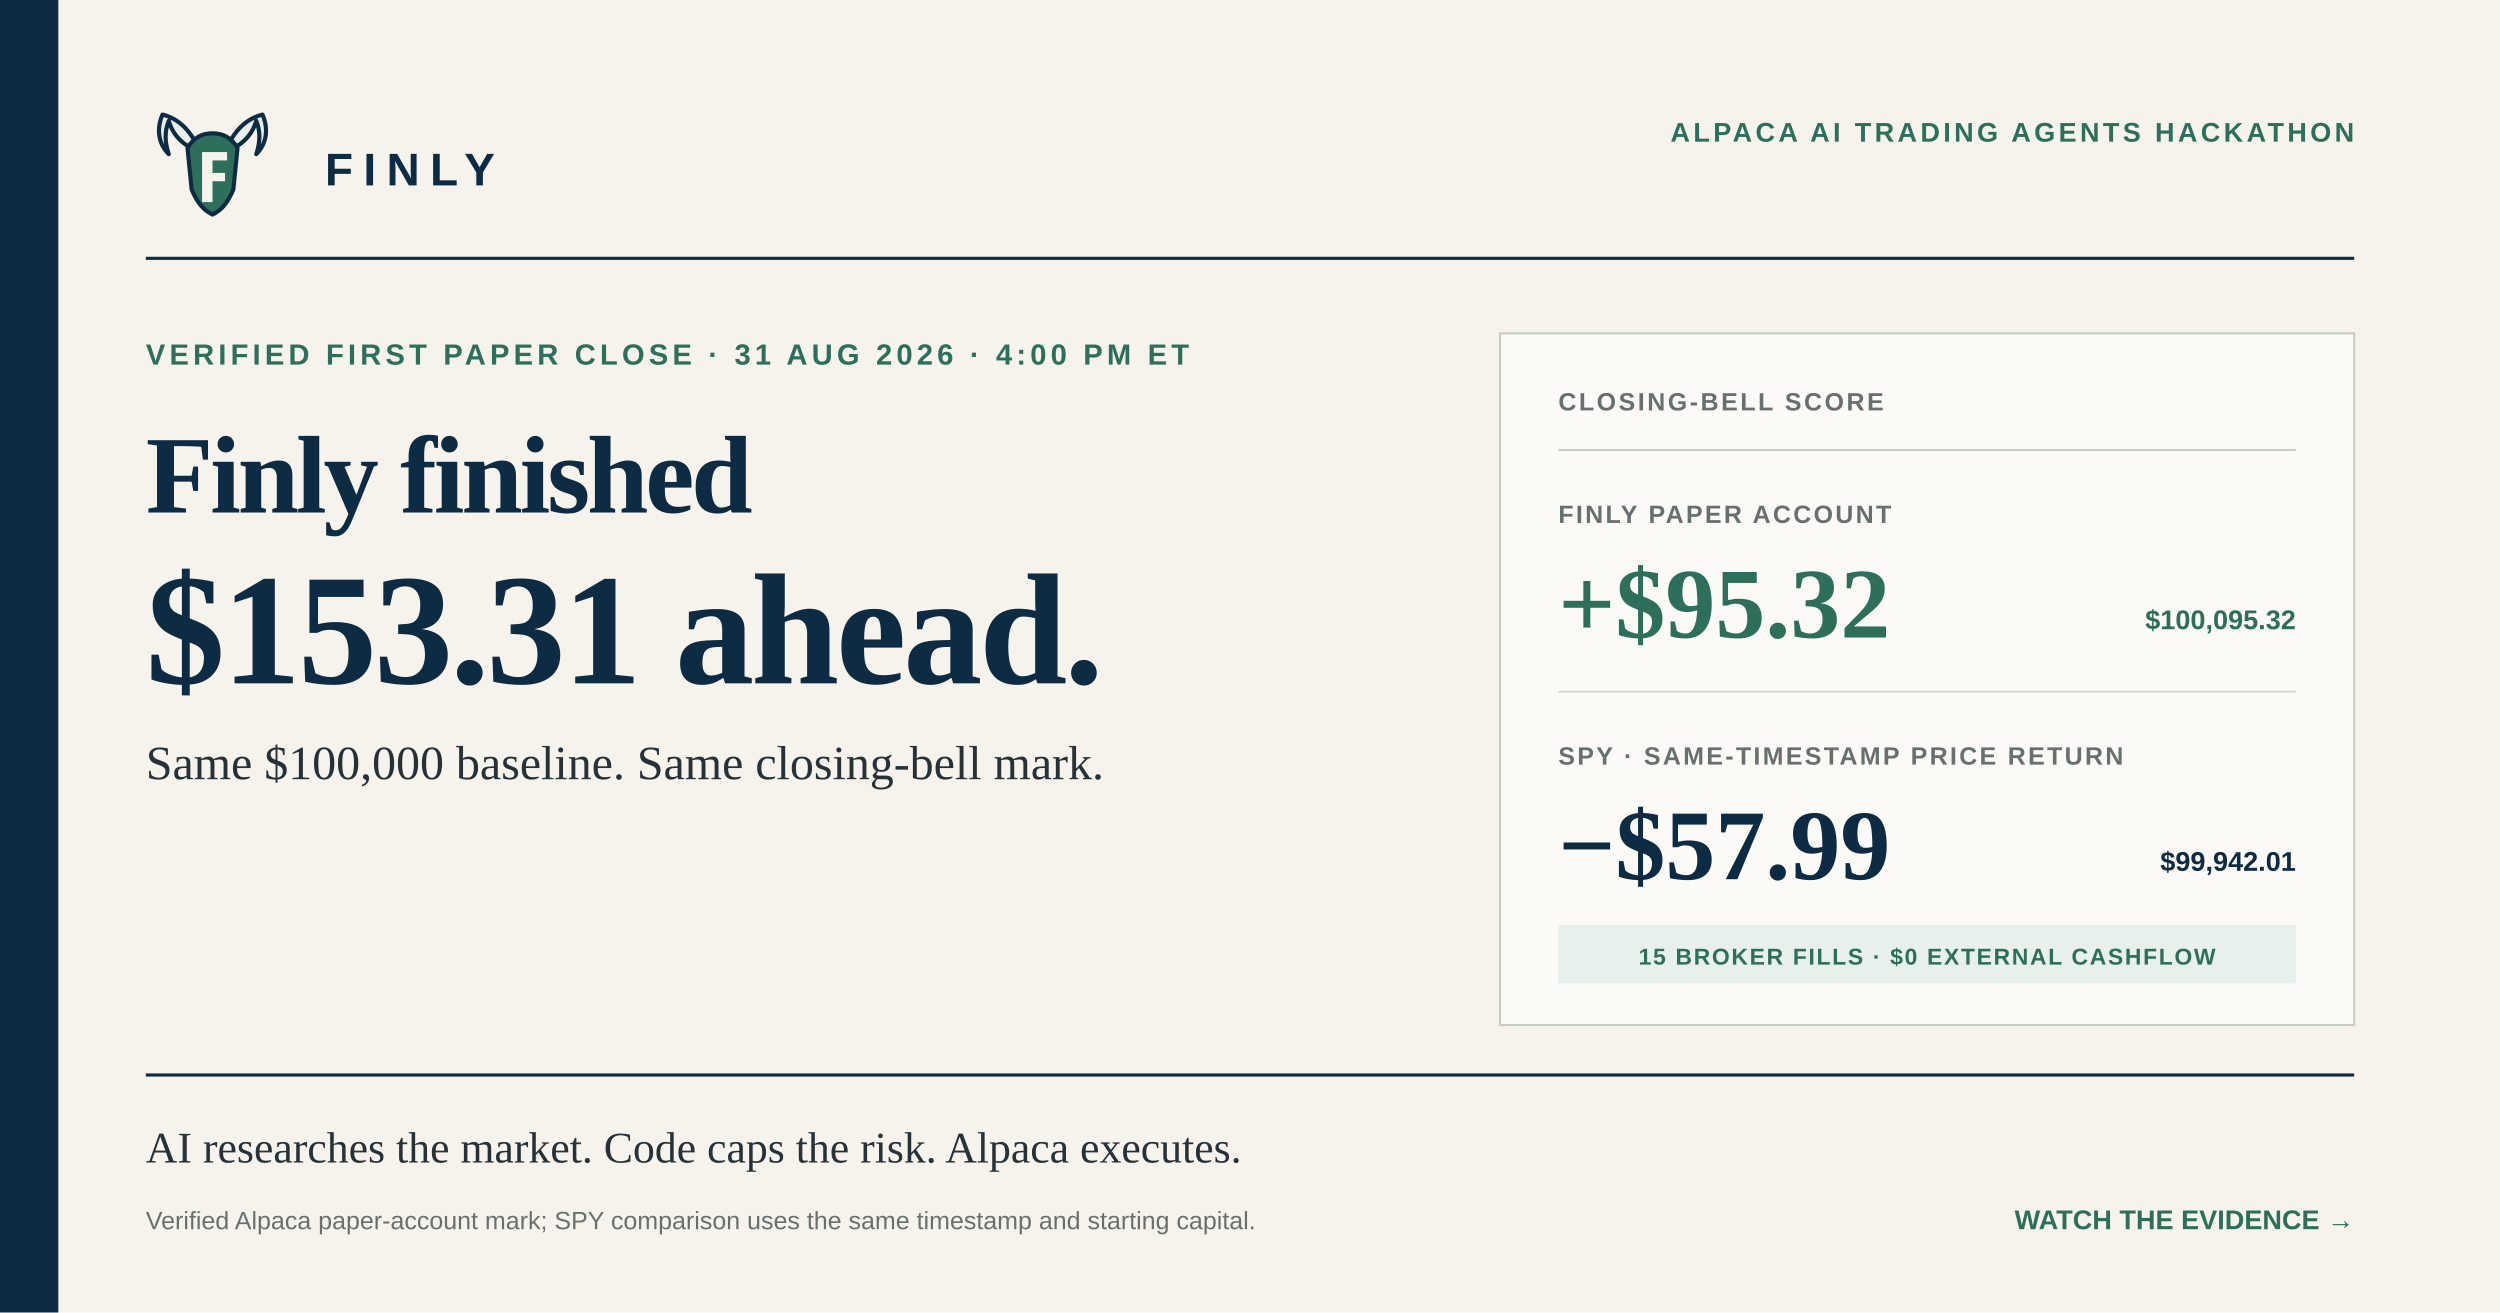
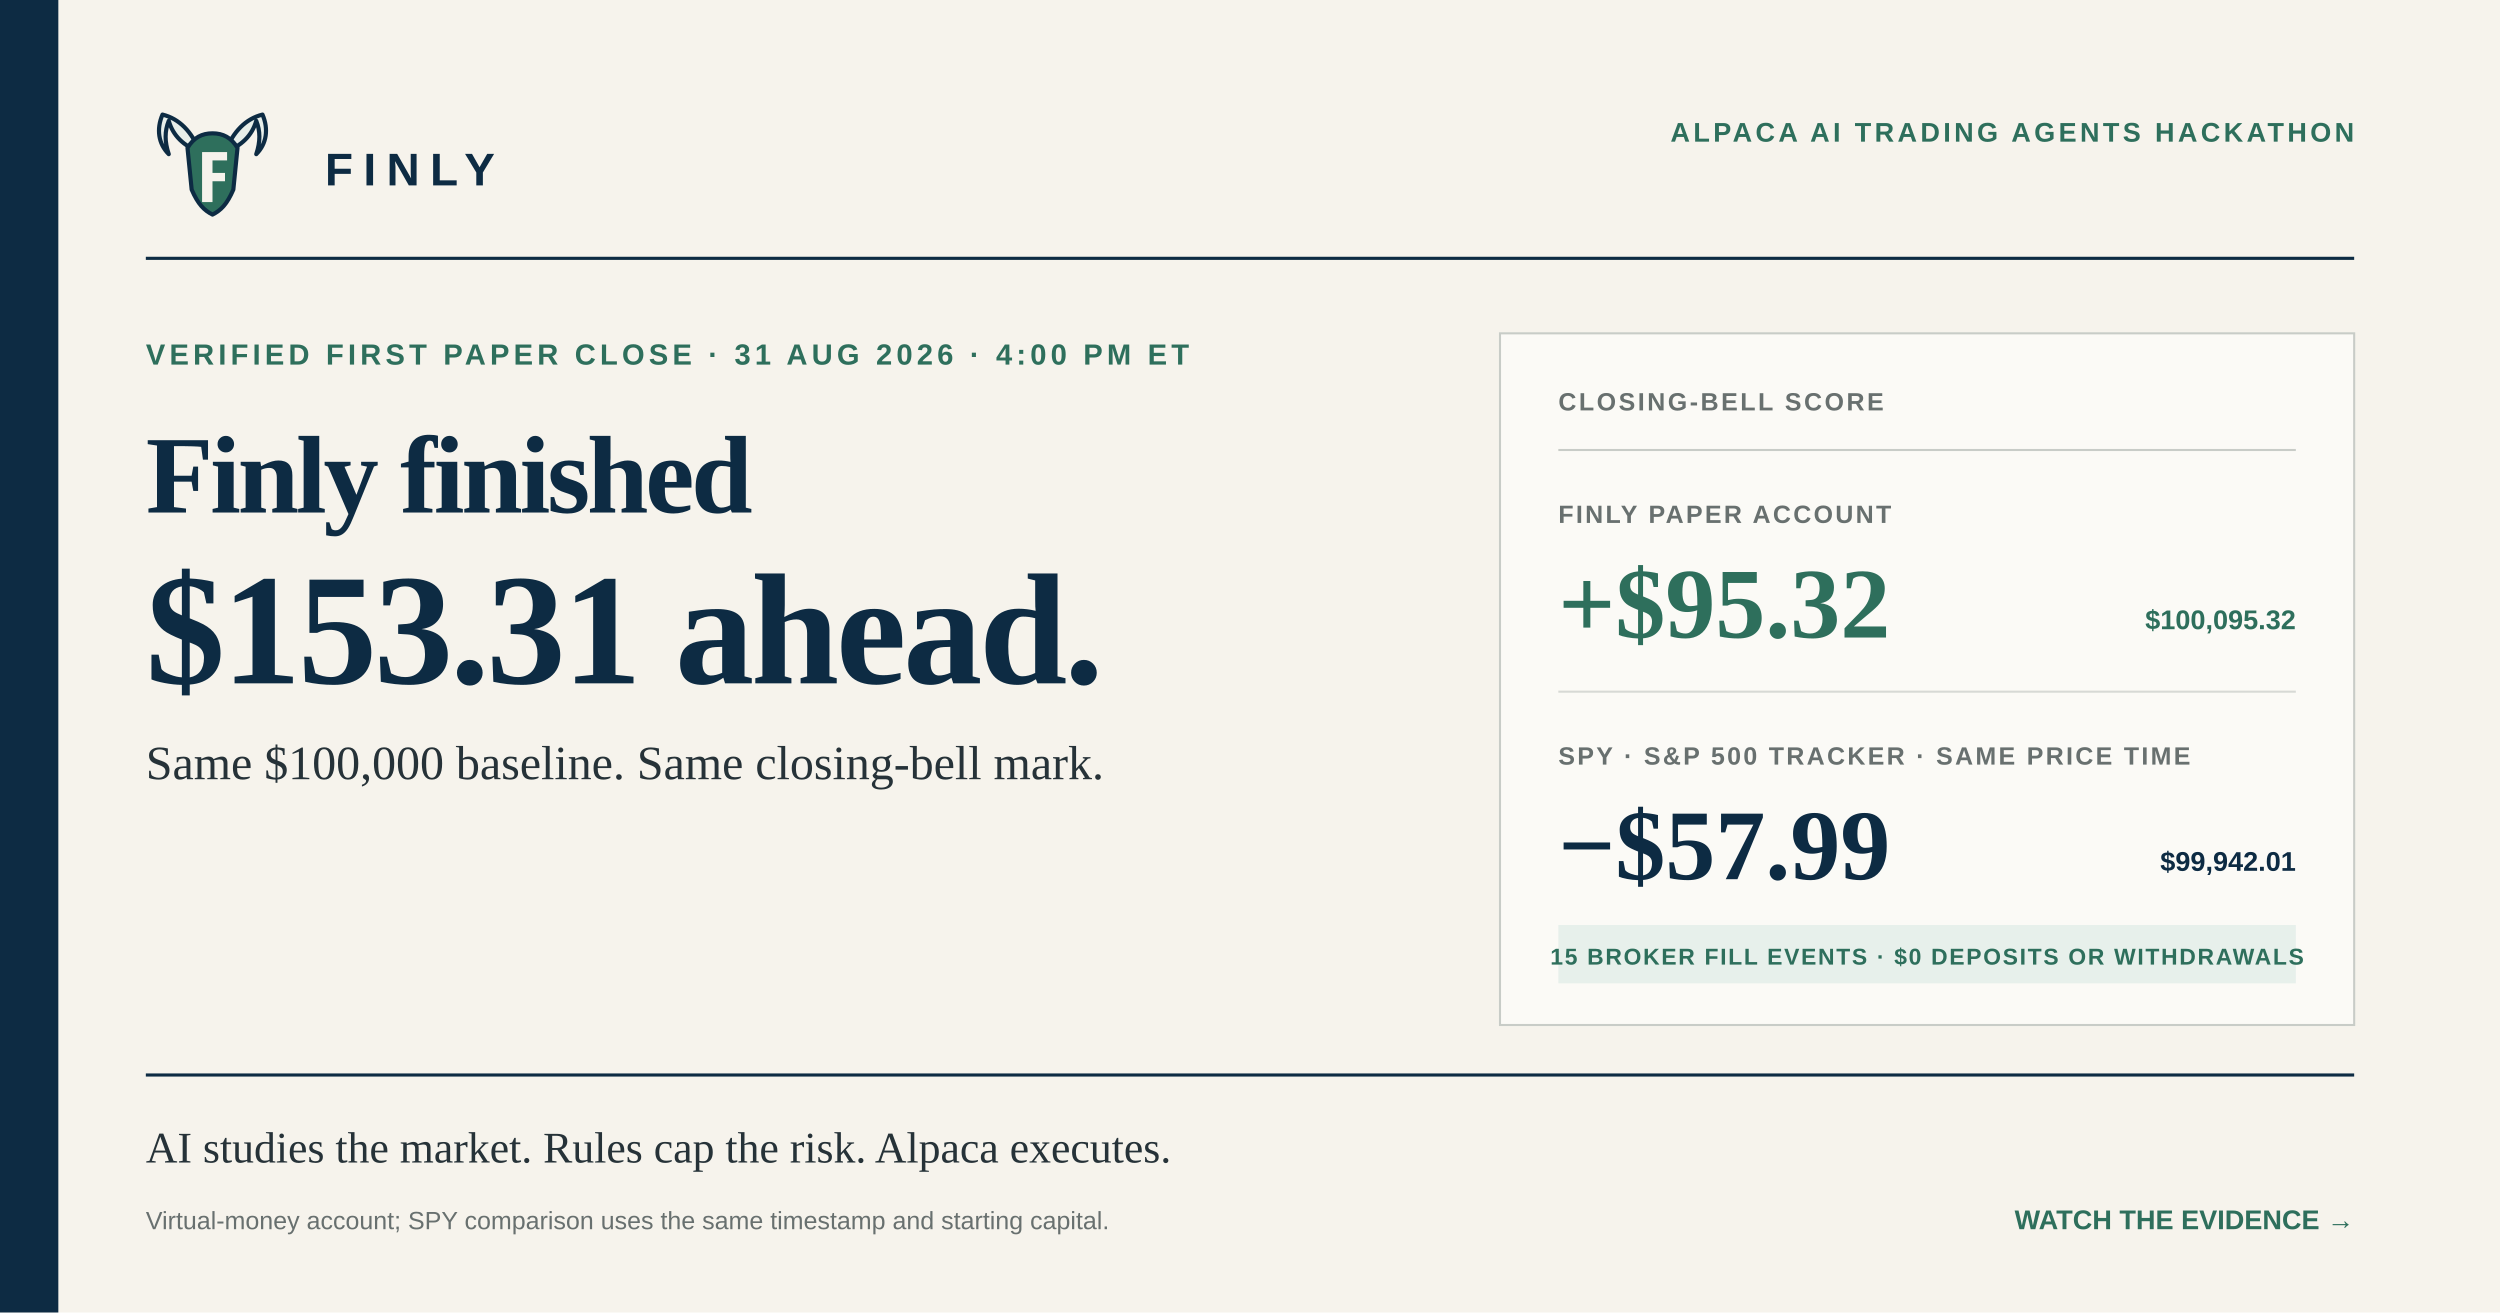
<svg xmlns="http://www.w3.org/2000/svg" width="1200" height="630" viewBox="0 0 1200 630" role="img" aria-labelledby="title desc">
  <rect width="1200" height="630" fill="#f6f3ec" />
  <rect x="0" y="0" width="28" height="630" fill="#0d2b43" />
  <g transform="translate(70 46)">
    <path d="M8 9c8 2 14 8 18 18-8-3-13-8-15-15-2 5-2 10 0 16-5-5-6-12-3-19Z" fill="#e8efea" stroke="#0d2b43" stroke-width="2" stroke-linejoin="round" />
    <path d="M56 9c-8 2-14 8-18 18 8-3 13-8 15-15 2 5 2 10 0 16 5-5 6-12 3-19Z" fill="#e8efea" stroke="#0d2b43" stroke-width="2" stroke-linejoin="round" />
    <path d="M20 25c3-5 7-7 12-7s9 2 12 7l-2 20c-3 7-6 10-10 12-4-2-7-5-10-12l-2-20Z" fill="#2e6f5c" stroke="#0d2b43" stroke-width="2" stroke-linejoin="round" />
    <path d="M27 27h12v4h-7v6h6v4h-6v10h-5V27Z" fill="#f6f3ec" />
    <text x="86" y="43" fill="#0d2b43" font-family="Arial, Helvetica, sans-serif" font-size="22" font-weight="700" letter-spacing="5">FINLY</text>
  </g>
  <text x="1130" y="68" fill="#2e6f5c" font-family="Arial, Helvetica, sans-serif" font-size="13" font-weight="700" letter-spacing="1.6" text-anchor="end">ALPACA AI TRADING AGENTS HACKATHON</text>
  <line x1="70" y1="124" x2="1130" y2="124" stroke="#0d2b43" stroke-width="1.5" />
  <text x="70" y="175" fill="#2e6f5c" font-family="Arial, Helvetica, sans-serif" font-size="14" font-weight="700" letter-spacing="2">VERIFIED FIRST PAPER CLOSE · 31 AUG 2026 · 4:00 PM ET</text>
  <g fill="#0d2b43" font-family="Georgia, Times New Roman, serif" font-weight="700" letter-spacing="-1.5">
    <text x="70" y="246" font-size="53">Finly finished</text>
    <text x="70" y="328" font-size="76">$153.31 ahead.</text>
  </g>
  <text x="70" y="374" fill="#263238" font-family="Georgia, Times New Roman, serif" font-size="23">Same $100,000 baseline. Same closing-bell mark.</text>
  <g transform="translate(720 160)" font-family="Arial, Helvetica, sans-serif">
    <rect width="410" height="332" fill="#fbfaf6" stroke="#c8ccc7" stroke-width="1" />
    <text x="28" y="37" fill="#68706f" font-size="12" font-weight="700" letter-spacing="1.2">CLOSING-BELL SCORE</text>
    <line x1="28" y1="56" x2="382" y2="56" stroke="#c8ccc7" stroke-width="1" />
    <text x="28" y="91" fill="#68706f" font-size="12" font-weight="700" letter-spacing="1.1">FINLY PAPER ACCOUNT</text>
    <text x="28" y="146" fill="#2e6f5c" font-family="Georgia, Times New Roman, serif" font-size="48" font-weight="700">+$95.32</text>
    <text x="382" y="142" fill="#2e6f5c" font-size="13" font-weight="700" text-anchor="end">$100,095.32</text>
    <line x1="28" y1="172" x2="382" y2="172" stroke="#d7d9d5" stroke-width="1" />
-     <text x="28" y="207" fill="#68706f" font-size="12" font-weight="700" letter-spacing="1.1">SPY · SAME-TIMESTAMP PRICE RETURN</text>
+     <text x="28" y="207" fill="#68706f" font-size="12" font-weight="700" letter-spacing="1.1">SPY · S&amp;P 500 TRACKER · SAME PRICE TIME</text>
    <text x="28" y="262" fill="#0d2b43" font-family="Georgia, Times New Roman, serif" font-size="48" font-weight="700">−$57.99</text>
    <text x="382" y="258" fill="#0d2b43" font-size="13" font-weight="700" text-anchor="end">$99,942.01</text>
    <g transform="translate(28 284)">
      <rect width="354" height="28" fill="#e7f0eb" />
-       <text x="177" y="19" fill="#2e6f5c" font-size="11" font-weight="700" letter-spacing="0.8" text-anchor="middle">15 BROKER FILLS · $0 EXTERNAL CASHFLOW</text>
+       <text x="177" y="19" fill="#2e6f5c" font-size="11" font-weight="700" letter-spacing="0.8" text-anchor="middle">15 BROKER FILL EVENTS · $0 DEPOSITS OR WITHDRAWALS</text>
    </g>
  </g>
  <line x1="70" y1="516" x2="1130" y2="516" stroke="#0d2b43" stroke-width="1.5" />
-   <text x="70" y="558" fill="#263238" font-family="Georgia, Times New Roman, serif" font-size="21">AI researches the market. Code caps the risk. Alpaca executes.</text>
-   <text x="70" y="590" fill="#68706f" font-family="Arial, Helvetica, sans-serif" font-size="12">Verified Alpaca paper-account mark; SPY comparison uses the same timestamp and starting capital.</text>
+   <text x="70" y="558" fill="#263238" font-family="Georgia, Times New Roman, serif" font-size="21">AI studies the market. Rules cap the risk. Alpaca executes.</text>
+   <text x="70" y="590" fill="#68706f" font-family="Arial, Helvetica, sans-serif" font-size="12">Virtual-money account; SPY comparison uses the same timestamp and starting capital.</text>
  <text x="1130" y="590" fill="#2e6f5c" font-family="Arial, Helvetica, sans-serif" font-size="13" font-weight="700" text-anchor="end">WATCH THE EVIDENCE →</text>
</svg>
